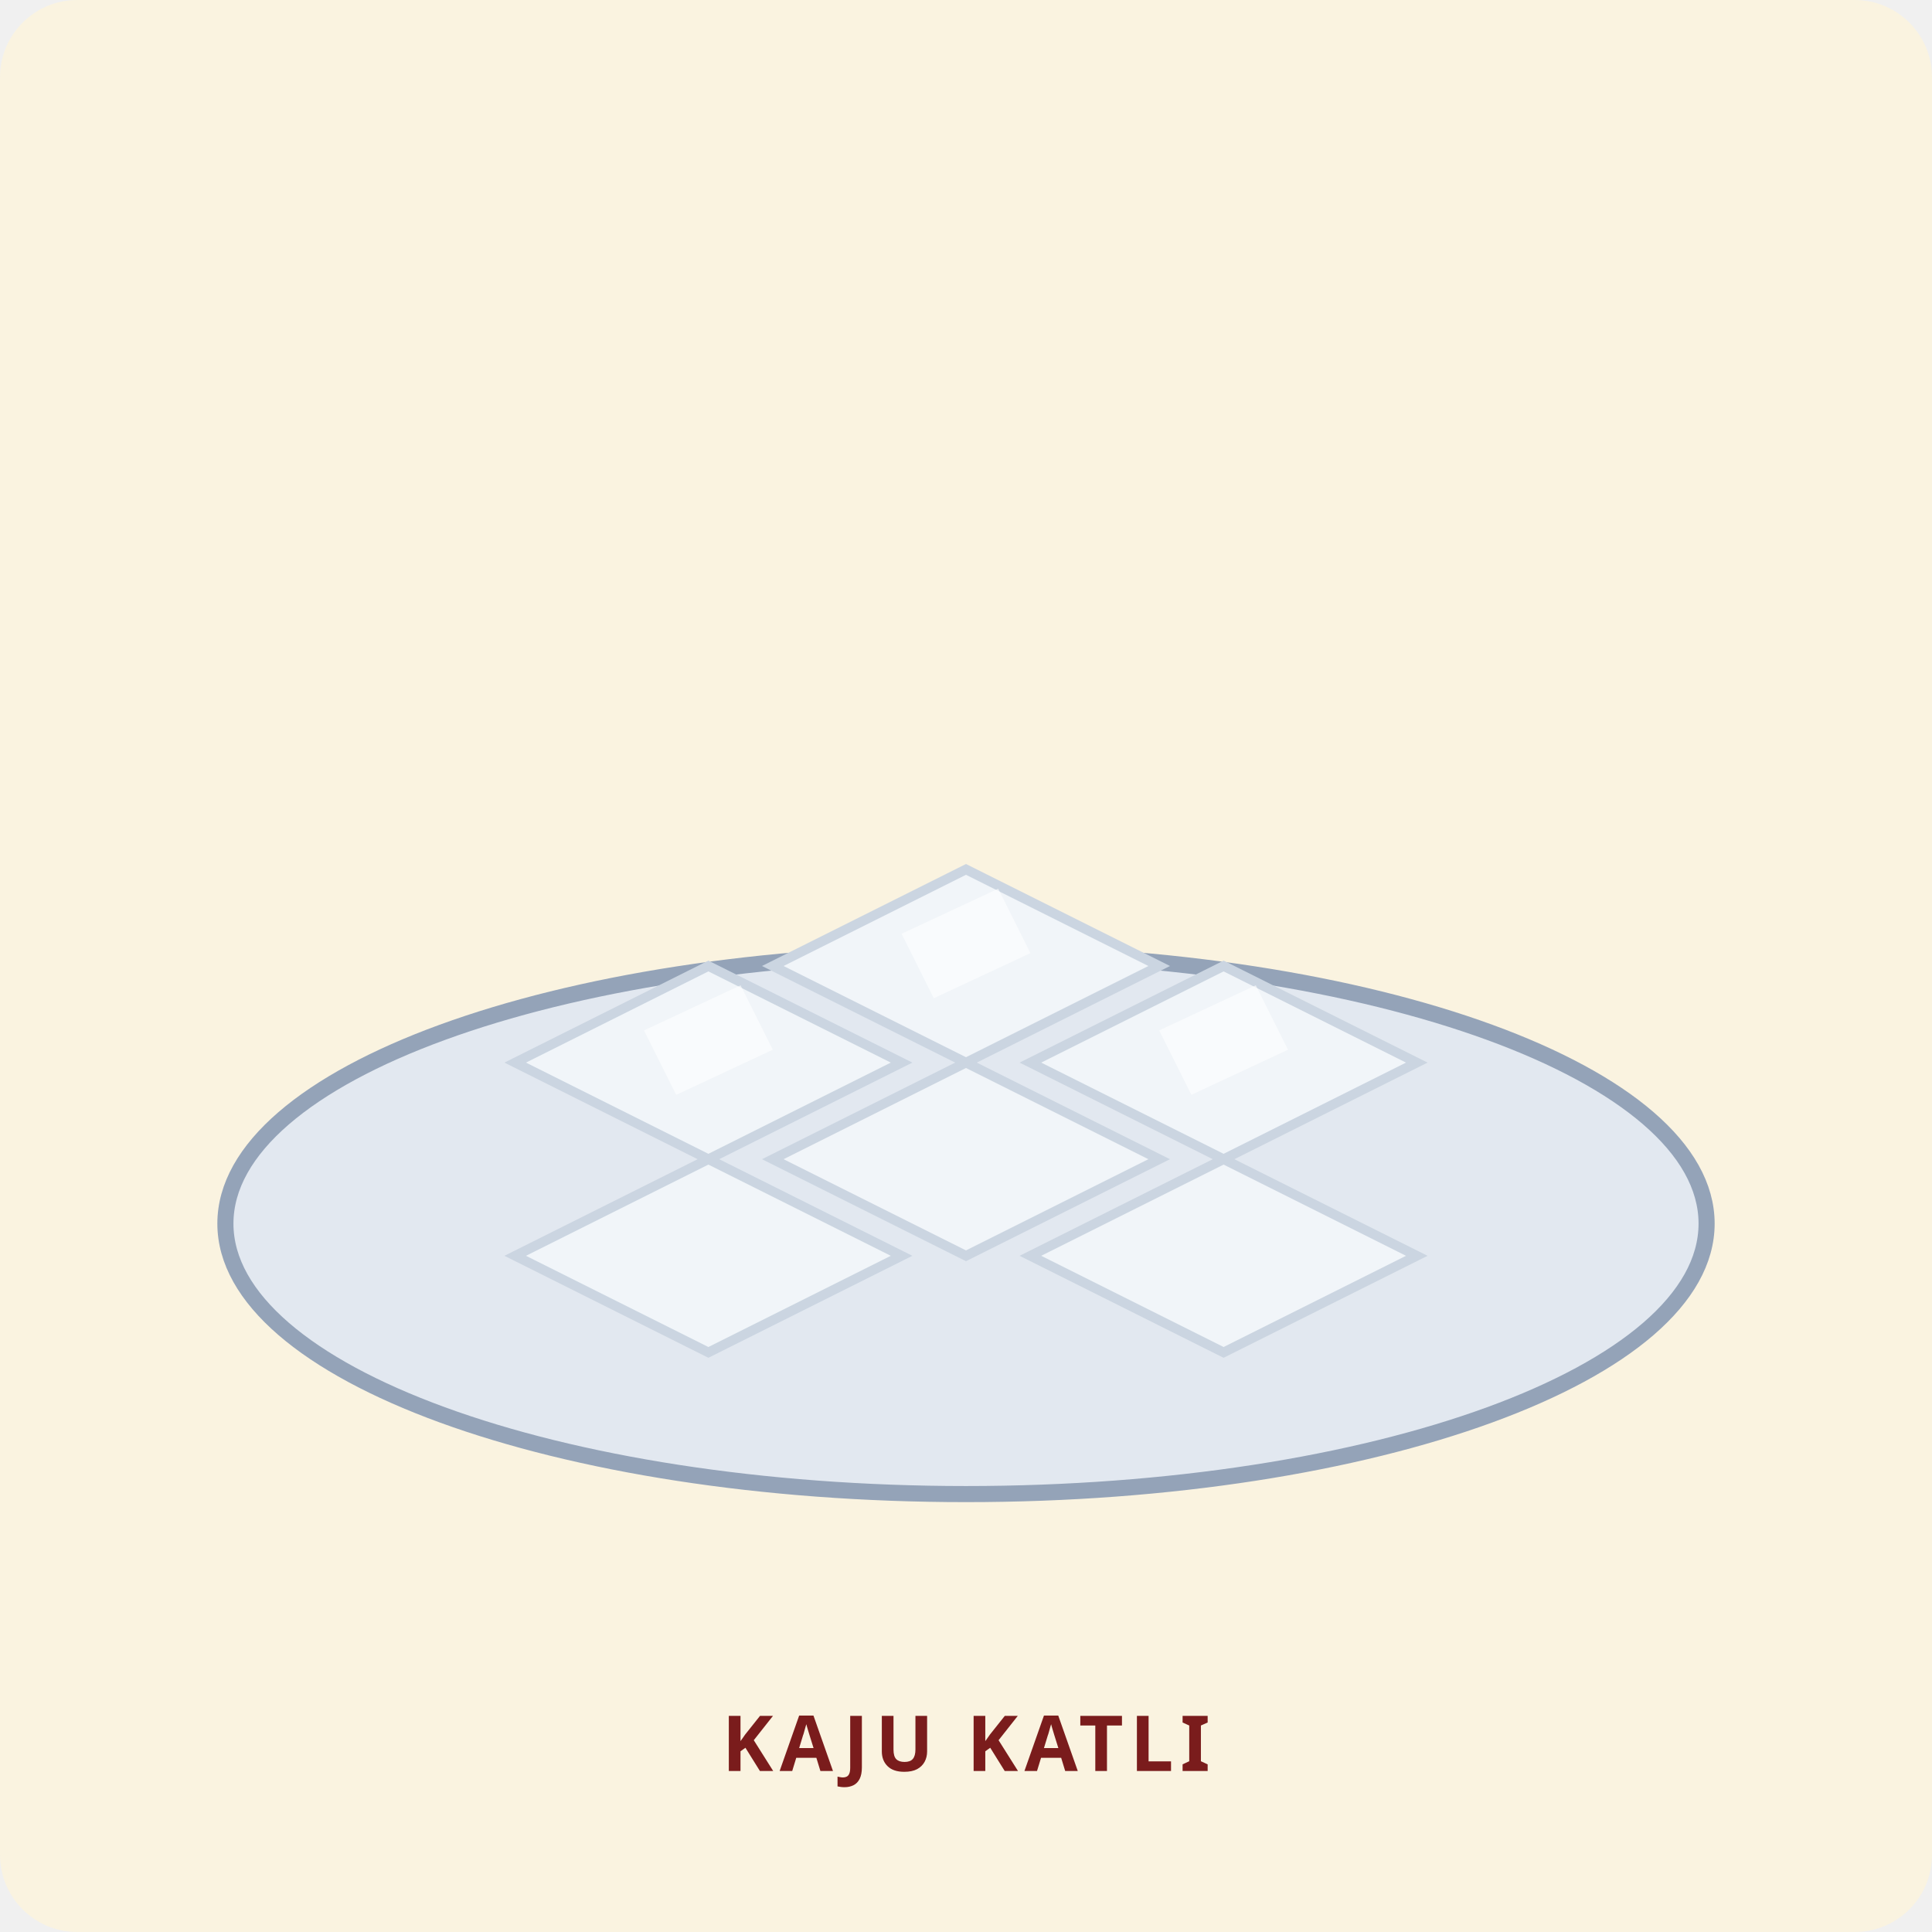
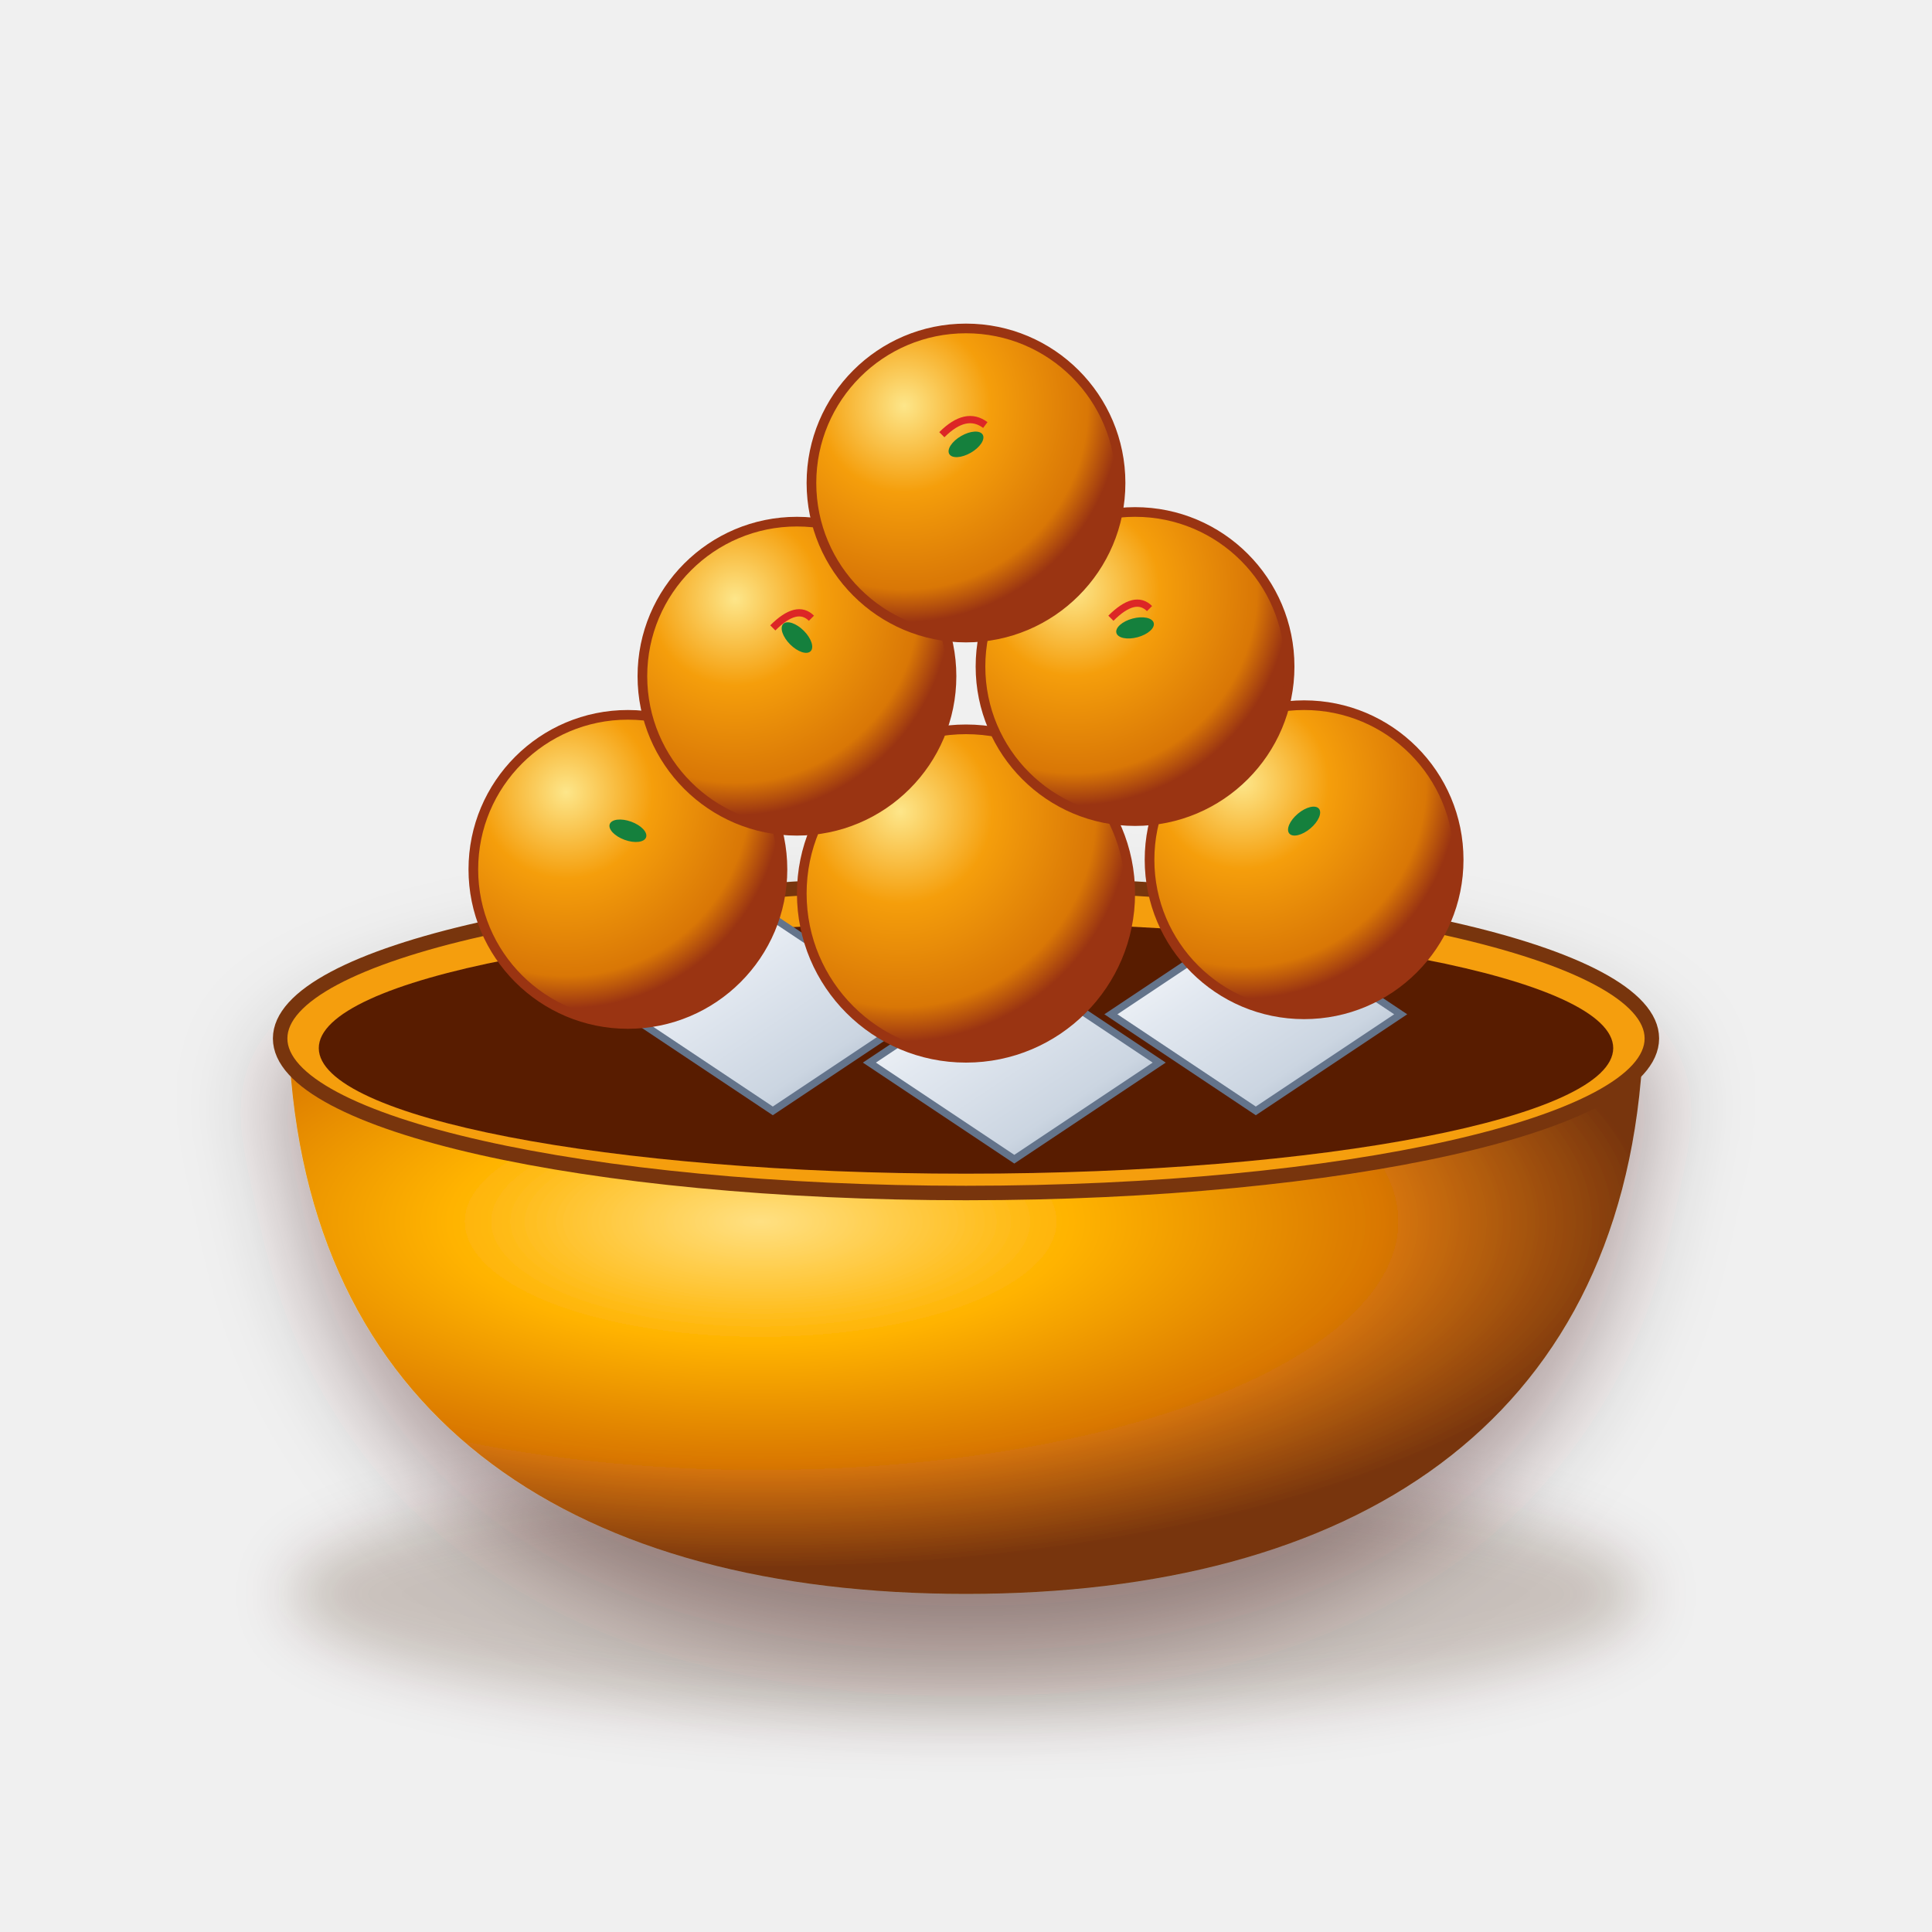
- <svg xmlns="http://www.w3.org/2000/svg" viewBox="0 0 300 300" width="300" height="300">
-   <rect width="300" height="300" fill="#FAF3E0" rx="12" />
-   <ellipse cx="150" cy="190" rx="115" ry="42" fill="#E2E8F0" stroke="#94A3B8" stroke-width="2.5" />
-   <g fill="#F1F5F9" stroke="#CBD5E1" stroke-width="1.5">
-     <polygon points="120,150 150,135 180,150 150,165" />
-     <polygon points="80,165 110,150 140,165 110,180" />
-     <polygon points="160,165 190,150 220,165 190,180" />
-     <polygon points="120,180 150,165 180,180 150,195" />
-     <polygon points="80,195 110,180 140,195 110,210" />
-     <polygon points="160,195 190,180 220,195 190,210" />
+ <svg xmlns="http://www.w3.org/2000/svg" viewBox="0 0 400 400" width="100%" height="100%">
+   <defs>
+     <radialGradient id="thaliShine" cx="35%" cy="30%" r="65%">
+       <stop offset="0%" stop-color="#FFE082" />
+       <stop offset="35%" stop-color="#FFB300" />
+       <stop offset="70%" stop-color="#D97706" />
+       <stop offset="100%" stop-color="#78350F" />
+     </radialGradient>
+     <radialGradient id="laddooShine" cx="30%" cy="25%" r="70%">
+       <stop offset="0%" stop-color="#FDE68A" />
+       <stop offset="40%" stop-color="#F59E0B" />
+       <stop offset="85%" stop-color="#D97706" />
+       <stop offset="100%" stop-color="#9A3412" />
+     </radialGradient>
+     <linearGradient id="silverVark" x1="0%" y1="0%" x2="100%" y2="100%">
+       <stop offset="0%" stop-color="#FFFFFF" />
+       <stop offset="35%" stop-color="#E2E8F0" />
+       <stop offset="70%" stop-color="#CBD5E1" />
+       <stop offset="100%" stop-color="#94A3B8" />
+     </linearGradient>
+     <filter id="sweetsDrop" x="-20%" y="-20%" width="150%" height="150%">
+       <feDropShadow dx="0" dy="12" stdDeviation="10" flood-color="#3B1202" flood-opacity="0.35" />
+     </filter>
+   </defs>
+   <ellipse cx="200" cy="330" rx="140" ry="26" fill="#3B1202" opacity="0.22" filter="blur(6px)" />
+   <g filter="url(#sweetsDrop)">
+     <path d="M 60 220 C 65 295, 120 330, 200 330 C 280 330, 335 295, 340 220 Z" fill="url(#thaliShine)" />
+     <ellipse cx="200" cy="215" rx="142" ry="32" fill="#F59E0B" stroke="#78350F" stroke-width="3" />
+     <ellipse cx="200" cy="217" rx="134" ry="26" fill="#581C06" />
  </g>
-   <polygon points="140,145 155,138 160,148 145,155" fill="#FFFFFF" opacity="0.6" />
-   <polygon points="100,160 115,153 120,163 105,170" fill="#FFFFFF" opacity="0.6" />
-   <polygon points="180,160 195,153 200,163 185,170" fill="#FFFFFF" opacity="0.6" />
-   <text x="150" y="275" font-family="'Poppins', sans-serif" font-size="12" font-weight="700" fill="#7A1C1C" text-anchor="middle" letter-spacing="1">KAJU KATLI</text>
+   <g>
+     <g transform="translate(10, 10)">
+       <polygon points="120,200 150,180 180,200 150,220" fill="url(#silverVark)" stroke="#64748B" stroke-width="1.5" />
+       <polygon points="220,200 250,180 280,200 250,220" fill="url(#silverVark)" stroke="#64748B" stroke-width="1.5" />
+       <polygon points="170,210 200,190 230,210 200,230" fill="url(#silverVark)" stroke="#64748B" stroke-width="1.5" />
+     </g>
+     <circle cx="130" cy="180" r="32" fill="url(#laddooShine)" stroke="#9A3412" stroke-width="2" />
+     <circle cx="200" cy="185" r="34" fill="url(#laddooShine)" stroke="#9A3412" stroke-width="2" />
+     <circle cx="270" cy="178" r="32" fill="url(#laddooShine)" stroke="#9A3412" stroke-width="2" />
+     <circle cx="165" cy="140" r="32" fill="url(#laddooShine)" stroke="#9A3412" stroke-width="2" />
+     <circle cx="235" cy="138" r="32" fill="url(#laddooShine)" stroke="#9A3412" stroke-width="2" />
+     <circle cx="200" cy="100" r="32" fill="url(#laddooShine)" stroke="#9A3412" stroke-width="2" />
+     <g fill="#15803D">
+       <ellipse cx="200" cy="92" rx="4" ry="2" transform="rotate(-30 200 92)" />
+       <ellipse cx="165" cy="132" rx="4" ry="2" transform="rotate(45 165 132)" />
+       <ellipse cx="235" cy="130" rx="4" ry="2" transform="rotate(-15 235 130)" />
+       <ellipse cx="130" cy="172" rx="4" ry="2" transform="rotate(20 130 172)" />
+       <ellipse cx="270" cy="170" rx="4" ry="2" transform="rotate(-40 270 170)" />
+     </g>
+     <g stroke="#DC2626" stroke-width="1.5" fill="none">
+       <path d="M 195 90 Q 200 85 204 88" />
+       <path d="M 160 130 Q 165 125 168 128" />
+       <path d="M 230 128 Q 235 123 238 126" />
+     </g>
+   </g>
</svg>
